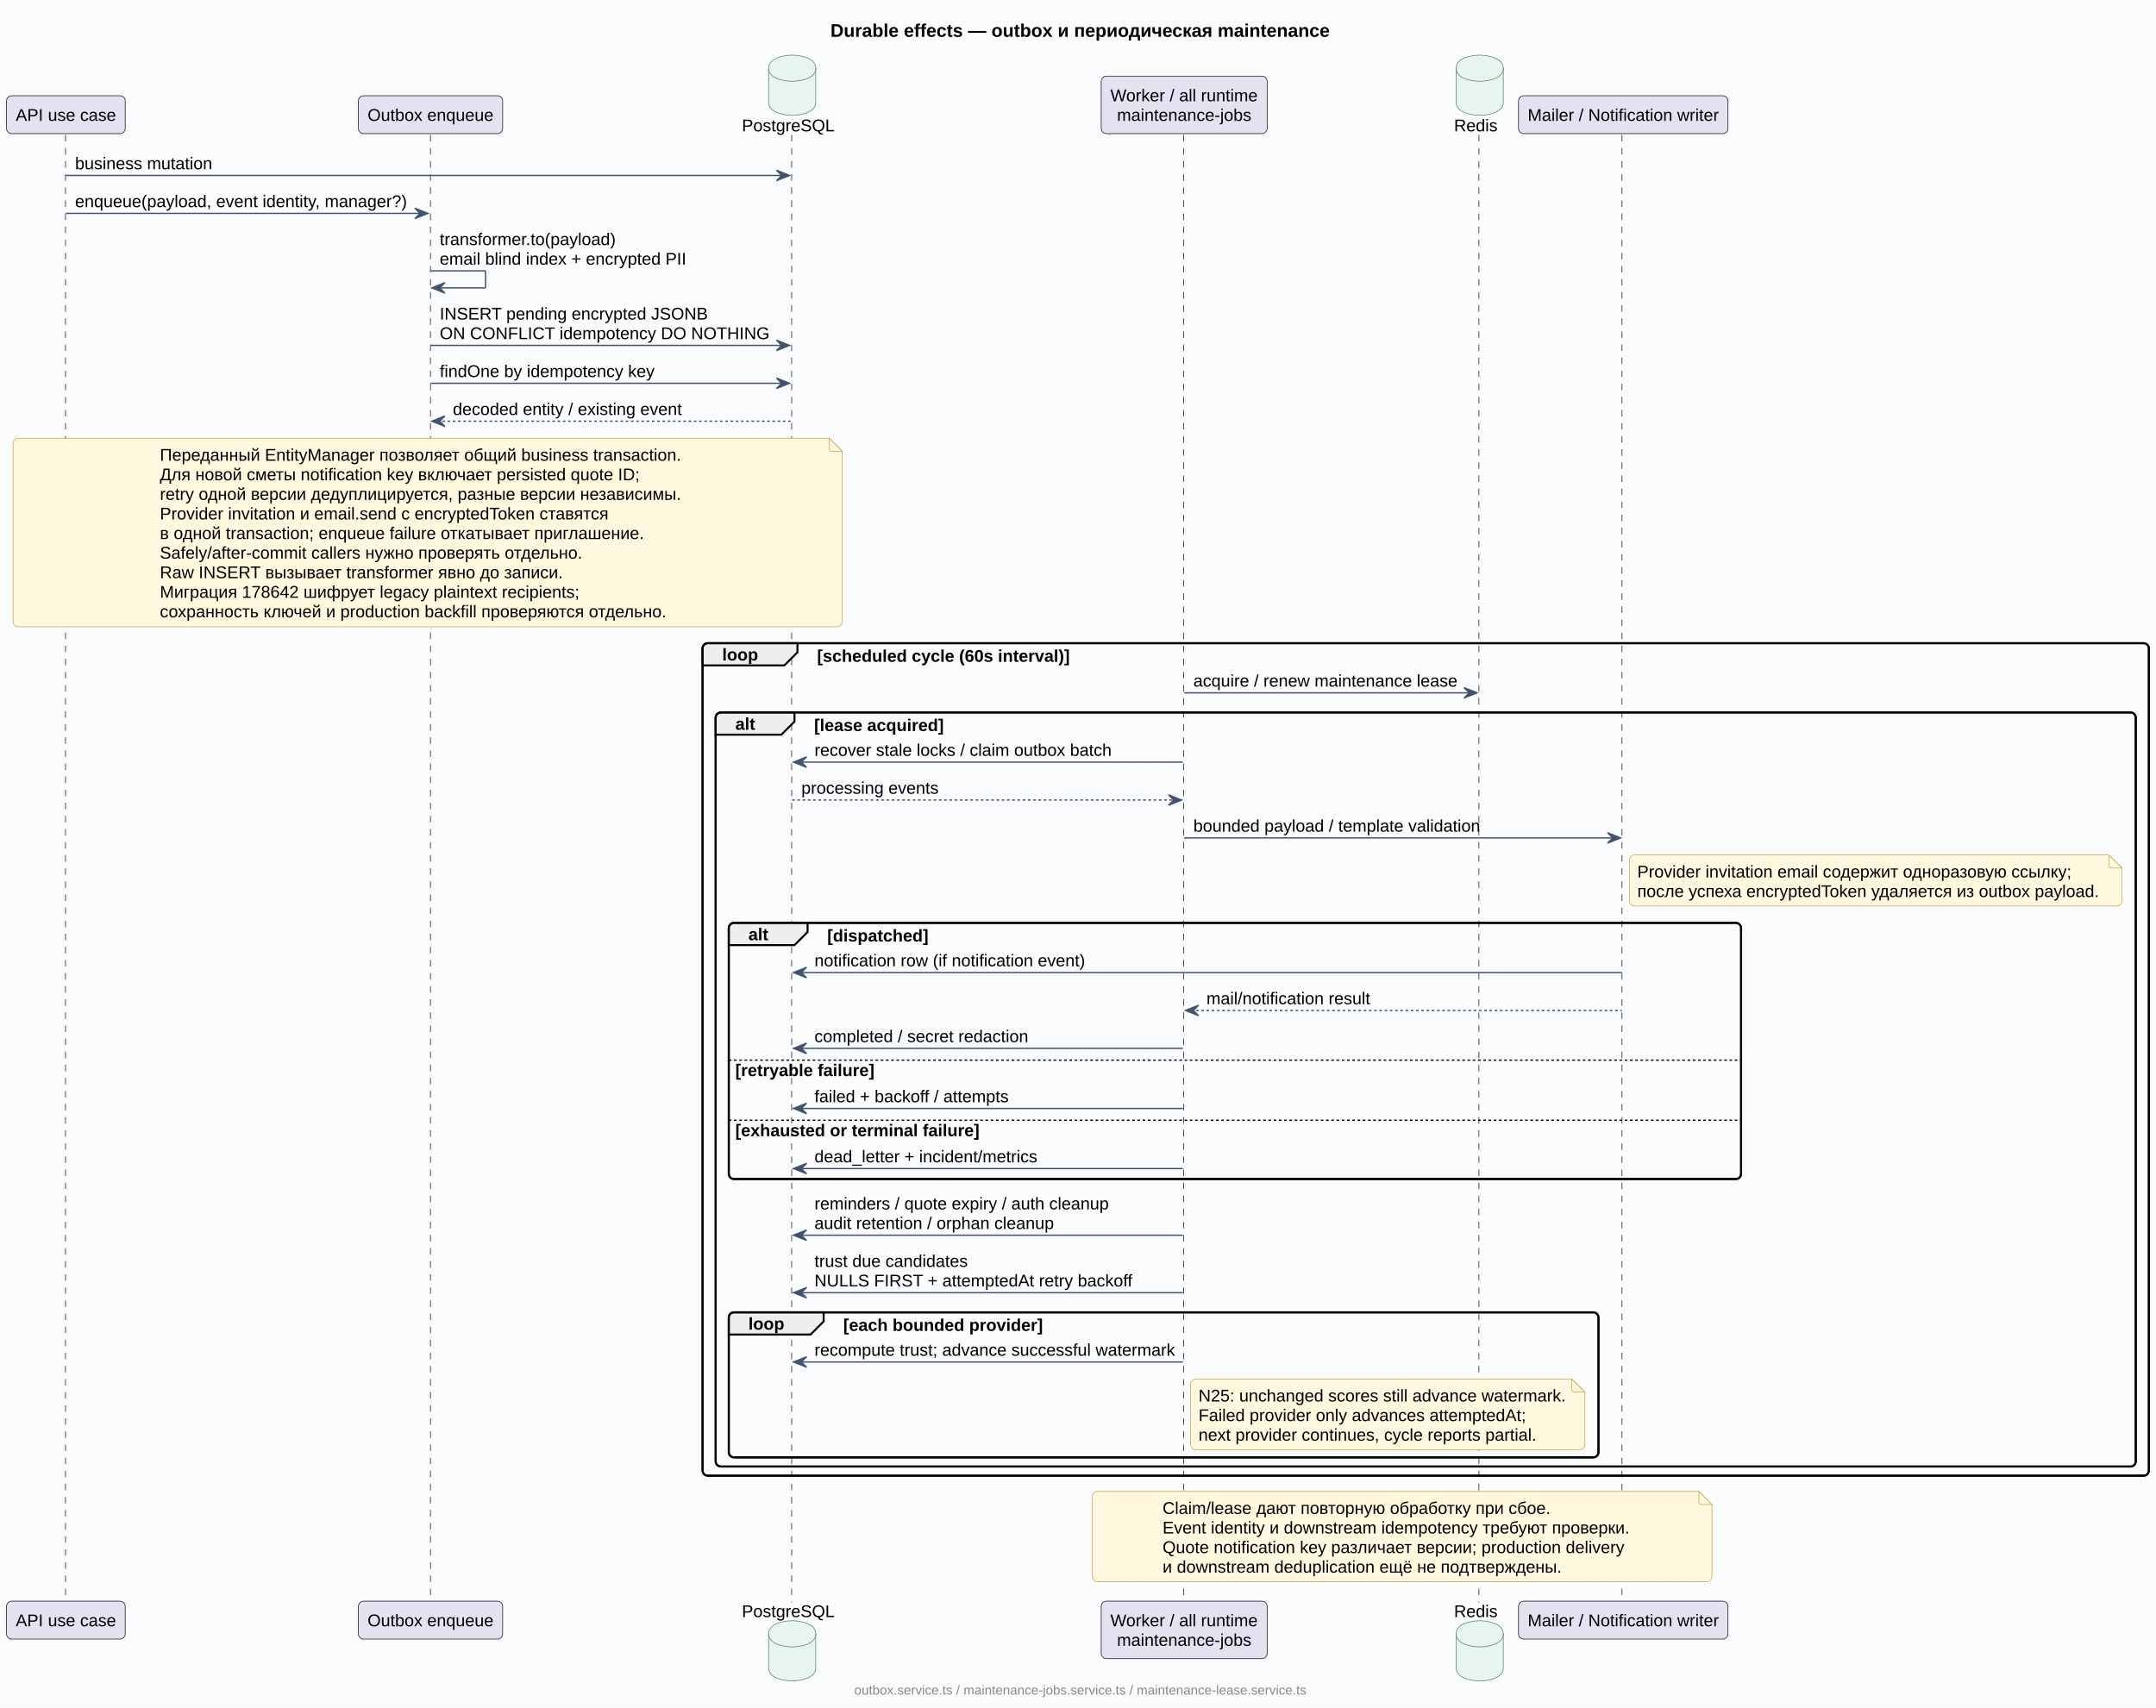
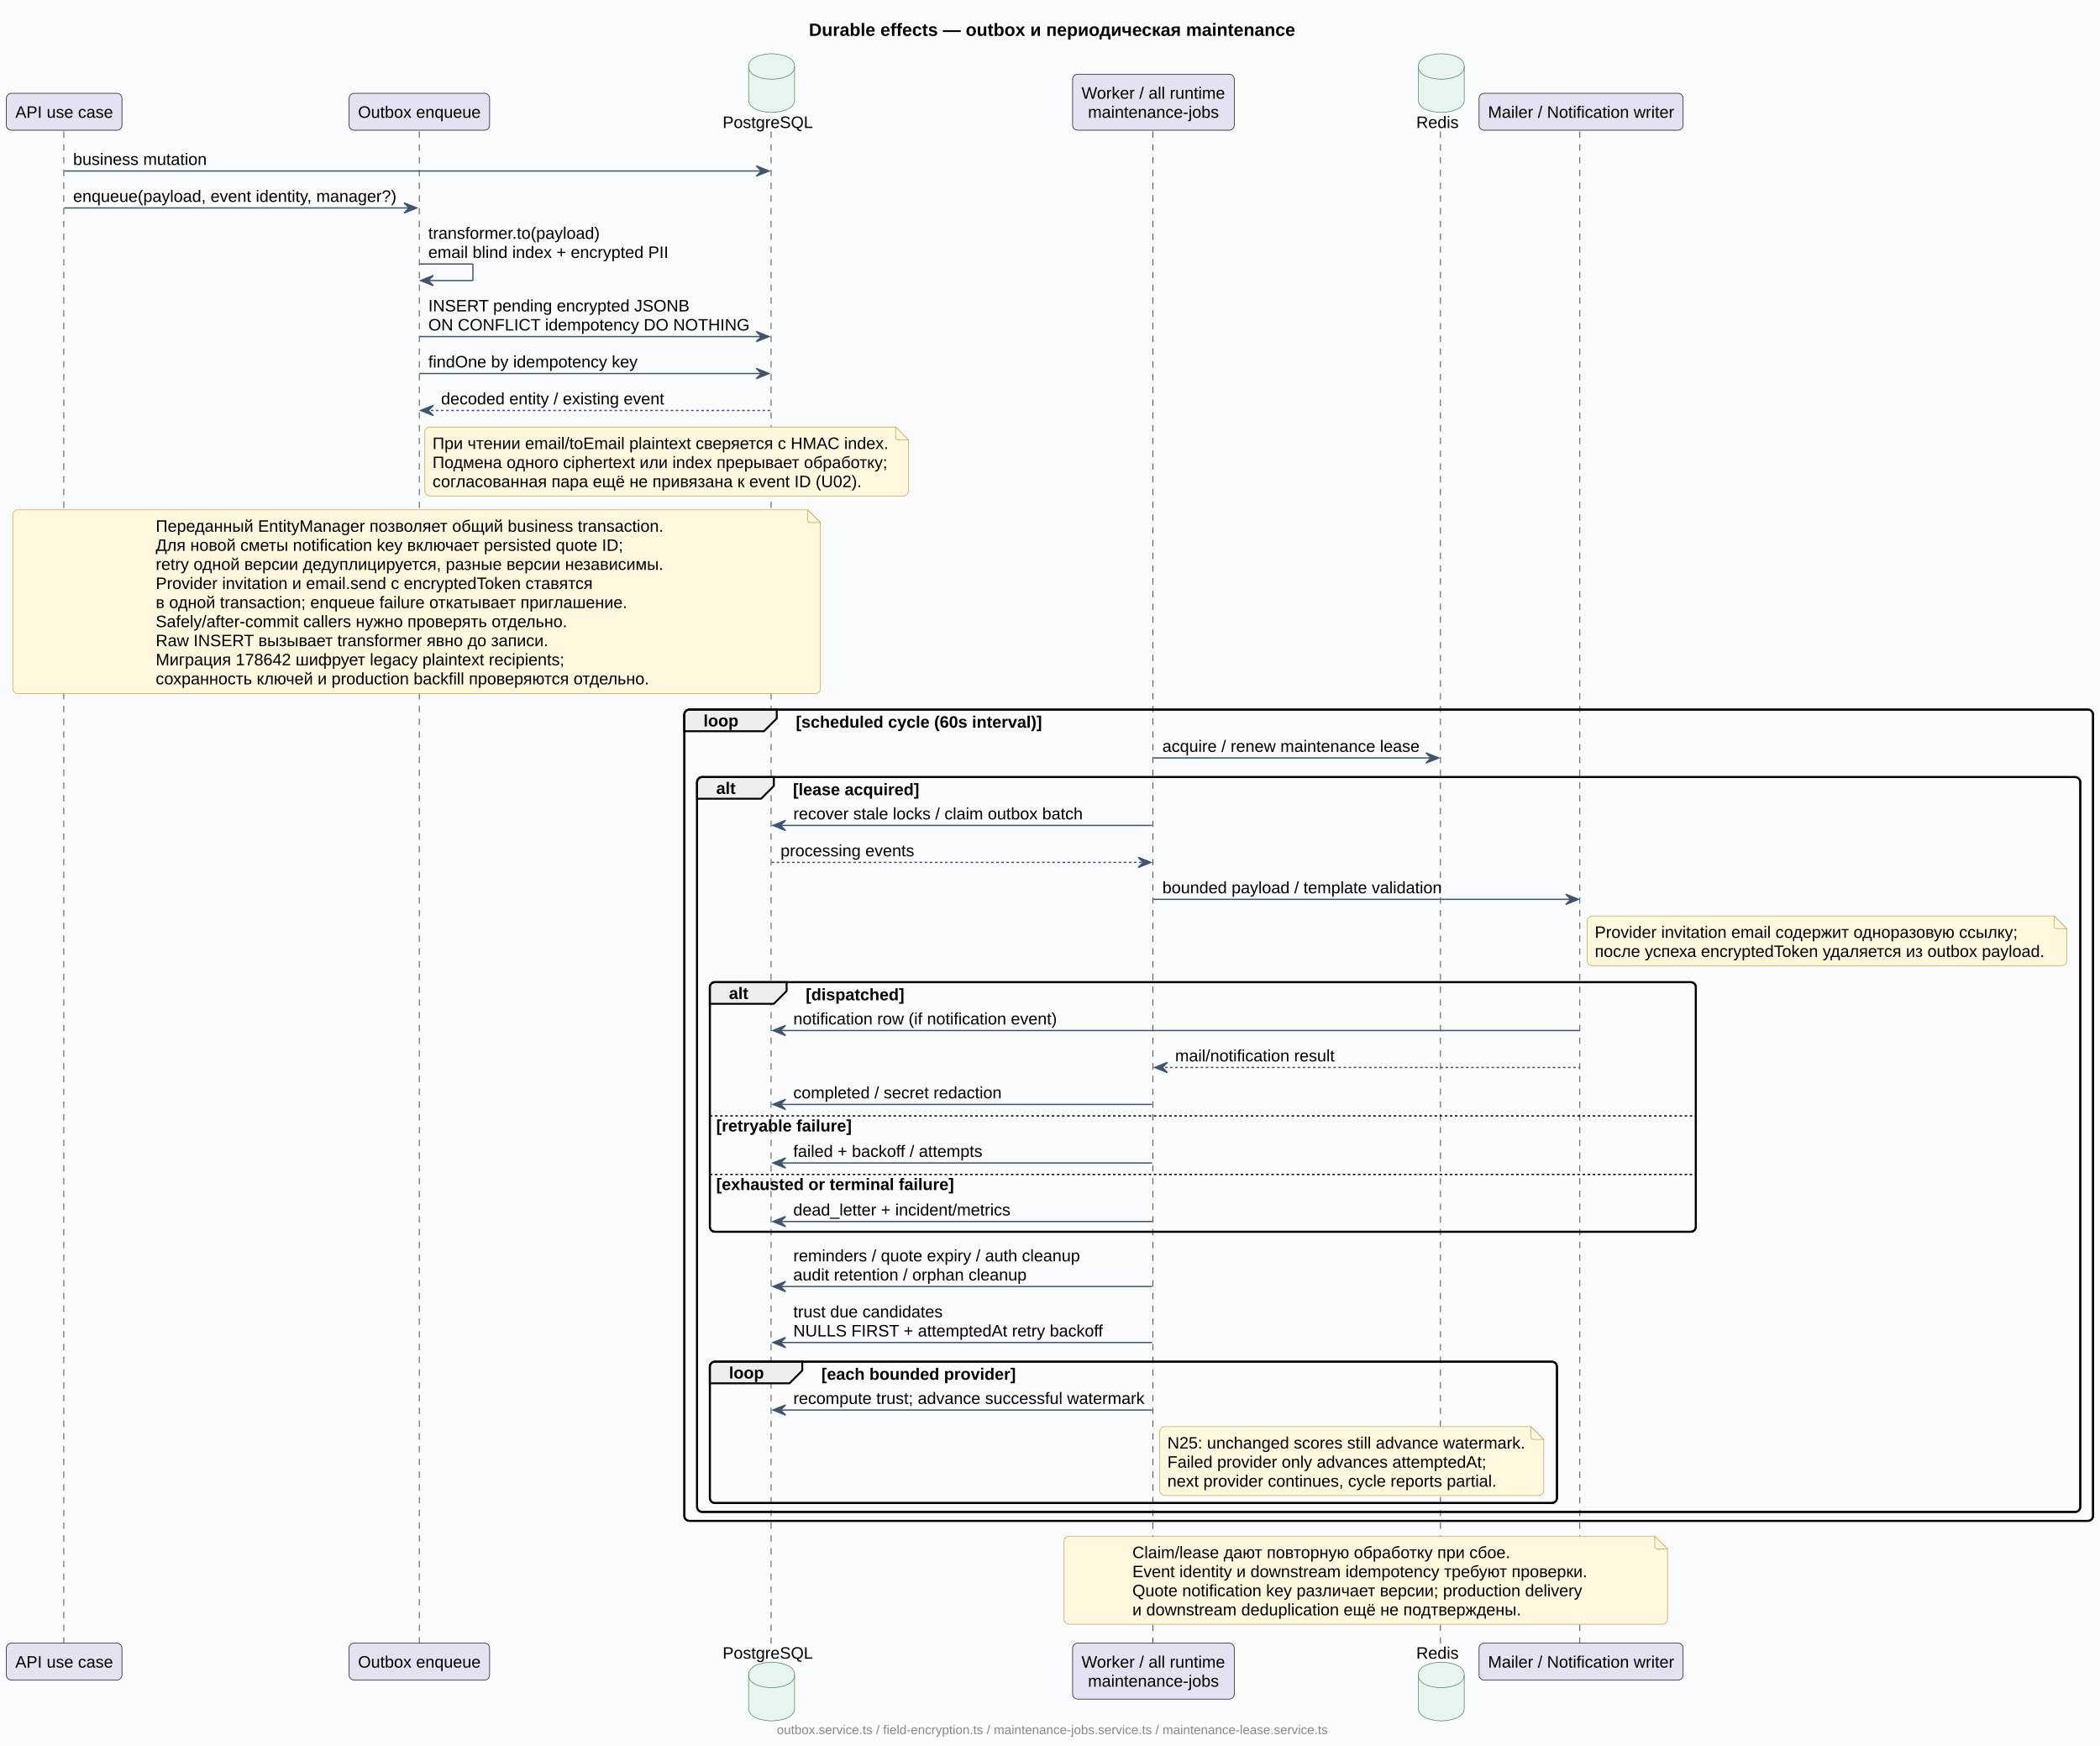
- <svg xmlns="http://www.w3.org/2000/svg" contentStyleType="text/css" data-diagram-type="SEQUENCE" height="1304px" preserveAspectRatio="none" style="width:1646px;height:1304px;background:#FAFBFD;" version="1.1" viewBox="0 0 1646 1304" width="1646px" zoomAndPan="magnify">
+ <svg xmlns="http://www.w3.org/2000/svg" contentStyleType="text/css" data-diagram-type="SEQUENCE" height="1368px" preserveAspectRatio="none" style="width:1646px;height:1368px;background:#FAFBFD;" version="1.1" viewBox="0 0 1646 1368" width="1646px" zoomAndPan="magnify">
  <defs />
  <g>
-     <rect fill="#FAFBFD" height="1304" style="stroke:none;stroke-width:1;" width="1646" x="0" y="0" />
+     <rect fill="#FAFBFD" height="1368" style="stroke:none;stroke-width:1;" width="1646" x="0" y="0" />
    <text fill="#000000" font-family="Arial" font-size="14" font-weight="bold" lengthAdjust="spacing" textLength="381.548" x="633.999" y="28.132">Durable effects — outbox и периодическая maintenance</text>
-     <rect fill="none" height="635.718" rx="4" ry="4" style="stroke:#000000;stroke-width:1.5;" width="1104.161" x="536.384" y="491.176" />
-     <rect fill="none" height="575.821" rx="4" ry="4" style="stroke:#000000;stroke-width:1.5;" width="1084.161" x="546.384" y="544.073" />
-     <rect fill="none" height="195.59" rx="4" ry="4" style="stroke:#000000;stroke-width:1.5;" width="772.851" x="556.384" y="704.766" />
-     <rect fill="none" height="110.744" rx="4" ry="4" style="stroke:#000000;stroke-width:1.5;" width="663.98" x="556.384" y="1002.15" />
+     <rect fill="none" height="635.718" rx="4" ry="4" style="stroke:#000000;stroke-width:1.5;" width="1104.161" x="536.384" y="556.022" />
+     <rect fill="none" height="575.821" rx="4" ry="4" style="stroke:#000000;stroke-width:1.5;" width="1084.161" x="546.384" y="608.919" />
+     <rect fill="none" height="195.59" rx="4" ry="4" style="stroke:#000000;stroke-width:1.5;" width="772.851" x="556.384" y="769.612" />
+     <rect fill="none" height="110.744" rx="4" ry="4" style="stroke:#000000;stroke-width:1.5;" width="663.98" x="556.384" y="1066.997" />
    <g class="participant-lifeline" data-entity-uid="part1" data-qualified-name="API" id="part1-lifeline">
      <g>
-         <rect fill="#000000" fill-opacity="0" height="1120.642" width="8" x="46.299" y="103.047" />
-         <line style="stroke:#181818;stroke-width:0.5;stroke-dasharray:5,5;" x1="50" x2="50" y1="103.047" y2="1223.689" />
+         <rect fill="#000000" fill-opacity="0" height="1185.488" width="8" x="46.299" y="103.047" />
+         <line style="stroke:#181818;stroke-width:0.5;stroke-dasharray:5,5;" x1="50" x2="50" y1="103.047" y2="1288.535" />
      </g>
    </g>
    <g class="participant-lifeline" data-entity-uid="part2" data-qualified-name="Queue" id="part2-lifeline">
      <g>
-         <rect fill="#000000" fill-opacity="0" height="1120.642" width="8" x="324.694" y="103.047" />
-         <line style="stroke:#181818;stroke-width:0.5;stroke-dasharray:5,5;" x1="328.626" x2="328.626" y1="103.047" y2="1223.689" />
+         <rect fill="#000000" fill-opacity="0" height="1185.488" width="8" x="324.694" y="103.047" />
+         <line style="stroke:#181818;stroke-width:0.5;stroke-dasharray:5,5;" x1="328.626" x2="328.626" y1="103.047" y2="1288.535" />
      </g>
    </g>
    <g class="participant-lifeline" data-entity-uid="part3" data-qualified-name="PG" id="part3-lifeline">
      <g>
-         <rect fill="#000000" fill-opacity="0" height="1120.642" width="8" x="600.791" y="103.047" />
-         <line style="stroke:#181818;stroke-width:0.5;stroke-dasharray:5,5;" x1="604.384" x2="604.384" y1="103.047" y2="1223.689" />
+         <rect fill="#000000" fill-opacity="0" height="1185.488" width="8" x="600.791" y="103.047" />
+         <line style="stroke:#181818;stroke-width:0.5;stroke-dasharray:5,5;" x1="604.384" x2="604.384" y1="103.047" y2="1288.535" />
      </g>
    </g>
    <g class="participant-lifeline" data-entity-uid="part4" data-qualified-name="Worker" id="part4-lifeline">
      <g>
-         <rect fill="#000000" fill-opacity="0" height="1120.642" width="8" x="900.07" y="103.047" />
-         <line style="stroke:#181818;stroke-width:0.5;stroke-dasharray:5,5;" x1="903.725" x2="903.725" y1="103.047" y2="1223.689" />
+         <rect fill="#000000" fill-opacity="0" height="1185.488" width="8" x="900.07" y="103.047" />
+         <line style="stroke:#181818;stroke-width:0.5;stroke-dasharray:5,5;" x1="903.725" x2="903.725" y1="103.047" y2="1288.535" />
      </g>
    </g>
    <g class="participant-lifeline" data-entity-uid="part5" data-qualified-name="Redis" id="part5-lifeline">
      <g>
-         <rect fill="#000000" fill-opacity="0" height="1120.642" width="8" x="1125.69" y="103.047" />
-         <line style="stroke:#181818;stroke-width:0.5;stroke-dasharray:5,5;" x1="1129.072" x2="1129.072" y1="103.047" y2="1223.689" />
+         <rect fill="#000000" fill-opacity="0" height="1185.488" width="8" x="1125.69" y="103.047" />
+         <line style="stroke:#181818;stroke-width:0.5;stroke-dasharray:5,5;" x1="1129.072" x2="1129.072" y1="103.047" y2="1288.535" />
      </g>
    </g>
    <g class="participant-lifeline" data-entity-uid="part6" data-qualified-name="Delivery" id="part6-lifeline">
      <g>
-         <rect fill="#000000" fill-opacity="0" height="1120.642" width="8" x="1235.272" y="103.047" />
-         <line style="stroke:#181818;stroke-width:0.5;stroke-dasharray:5,5;" x1="1238.308" x2="1238.308" y1="103.047" y2="1223.689" />
+         <rect fill="#000000" fill-opacity="0" height="1185.488" width="8" x="1235.272" y="103.047" />
+         <line style="stroke:#181818;stroke-width:0.5;stroke-dasharray:5,5;" x1="1238.308" x2="1238.308" y1="103.047" y2="1288.535" />
      </g>
    </g>
    <g class="participant participant-head" data-entity-uid="part1" data-qualified-name="API" id="part1-head">
      <rect fill="#E2E2F0" height="28.949" rx="4" ry="4" style="stroke:#181818;stroke-width:0.5;" width="90.597" x="5" y="73.099" />
      <text fill="#000000" font-family="Arial" font-size="13" lengthAdjust="spacing" textLength="76.597" x="12" y="92.293">API use case</text>
    </g>
    <g class="participant participant-tail" data-entity-uid="part1" data-qualified-name="API" id="part1-tail">
-       <rect fill="#E2E2F0" height="28.949" rx="4" ry="4" style="stroke:#181818;stroke-width:0.5;" width="90.597" x="5" y="1222.689" />
-       <text fill="#000000" font-family="Arial" font-size="13" lengthAdjust="spacing" textLength="76.597" x="12" y="1241.883">API use case</text>
+       <rect fill="#E2E2F0" height="28.949" rx="4" ry="4" style="stroke:#181818;stroke-width:0.5;" width="90.597" x="5" y="1287.535" />
+       <text fill="#000000" font-family="Arial" font-size="13" lengthAdjust="spacing" textLength="76.597" x="12" y="1306.729">API use case</text>
    </g>
    <g class="participant participant-head" data-entity-uid="part2" data-qualified-name="Queue" id="part2-head">
      <rect fill="#E2E2F0" height="28.949" rx="4" ry="4" style="stroke:#181818;stroke-width:0.5;" width="110.135" x="273.626" y="73.099" />
      <text fill="#000000" font-family="Arial" font-size="13" lengthAdjust="spacing" textLength="96.135" x="280.626" y="92.293">Outbox enqueue</text>
    </g>
    <g class="participant participant-tail" data-entity-uid="part2" data-qualified-name="Queue" id="part2-tail">
-       <rect fill="#E2E2F0" height="28.949" rx="4" ry="4" style="stroke:#181818;stroke-width:0.5;" width="110.135" x="273.626" y="1222.689" />
-       <text fill="#000000" font-family="Arial" font-size="13" lengthAdjust="spacing" textLength="96.135" x="280.626" y="1241.883">Outbox enqueue</text>
+       <rect fill="#E2E2F0" height="28.949" rx="4" ry="4" style="stroke:#181818;stroke-width:0.5;" width="110.135" x="273.626" y="1287.535" />
+       <text fill="#000000" font-family="Arial" font-size="13" lengthAdjust="spacing" textLength="96.135" x="280.626" y="1306.729">Outbox enqueue</text>
    </g>
    <g class="participant participant-head" data-entity-uid="part3" data-qualified-name="PG" id="part3-head">
      <text fill="#000000" font-family="Arial" font-size="13" lengthAdjust="spacing" textLength="70.814" x="566.384" y="100.293">PostgreSQL</text>
      <path d="M586.791,52.099 C586.791,42.099 604.791,42.099 604.791,42.099 C604.791,42.099 622.791,42.099 622.791,52.099 L622.791,78.099 C622.791,88.099 604.791,88.099 604.791,88.099 C604.791,88.099 586.791,88.099 586.791,78.099 L586.791,52.099" fill="#E8F4EE" style="stroke:#58846C;stroke-width:0.5;" />
      <path d="M586.791,52.099 C586.791,62.099 604.791,62.099 604.791,62.099 C604.791,62.099 622.791,62.099 622.791,52.099" fill="none" style="stroke:#58846C;stroke-width:0.5;" />
    </g>
    <g class="participant participant-tail" data-entity-uid="part3" data-qualified-name="PG" id="part3-tail">
-       <text fill="#000000" font-family="Arial" font-size="13" lengthAdjust="spacing" textLength="70.814" x="566.384" y="1234.883">PostgreSQL</text>
-       <path d="M586.791,1247.638 C586.791,1237.638 604.791,1237.638 604.791,1237.638 C604.791,1237.638 622.791,1237.638 622.791,1247.638 L622.791,1273.638 C622.791,1283.638 604.791,1283.638 604.791,1283.638 C604.791,1283.638 586.791,1283.638 586.791,1273.638 L586.791,1247.638" fill="#E8F4EE" style="stroke:#58846C;stroke-width:0.5;" />
-       <path d="M586.791,1247.638 C586.791,1257.638 604.791,1257.638 604.791,1257.638 C604.791,1257.638 622.791,1257.638 622.791,1247.638" fill="none" style="stroke:#58846C;stroke-width:0.5;" />
+       <text fill="#000000" font-family="Arial" font-size="13" lengthAdjust="spacing" textLength="70.814" x="566.384" y="1299.729">PostgreSQL</text>
+       <path d="M586.791,1312.484 C586.791,1302.484 604.791,1302.484 604.791,1302.484 C604.791,1302.484 622.791,1302.484 622.791,1312.484 L622.791,1338.484 C622.791,1348.484 604.791,1348.484 604.791,1348.484 C604.791,1348.484 586.791,1348.484 586.791,1338.484 L586.791,1312.484" fill="#E8F4EE" style="stroke:#58846C;stroke-width:0.5;" />
+       <path d="M586.791,1312.484 C586.791,1322.484 604.791,1322.484 604.791,1322.484 C604.791,1322.484 622.791,1322.484 622.791,1312.484" fill="none" style="stroke:#58846C;stroke-width:0.5;" />
    </g>
    <g class="participant participant-head" data-entity-uid="part4" data-qualified-name="Worker" id="part4-head">
      <rect fill="#E2E2F0" height="43.898" rx="4" ry="4" style="stroke:#181818;stroke-width:0.5;" width="126.69" x="840.725" y="58.15" />
      <text fill="#000000" font-family="Arial" font-size="13" lengthAdjust="spacing" textLength="112.69" x="847.725" y="77.344">Worker / all runtime</text>
      <text fill="#000000" font-family="Arial" font-size="13" lengthAdjust="spacing" textLength="102.616" x="852.761" y="92.293">maintenance-jobs</text>
    </g>
    <g class="participant participant-tail" data-entity-uid="part4" data-qualified-name="Worker" id="part4-tail">
-       <rect fill="#E2E2F0" height="43.898" rx="4" ry="4" style="stroke:#181818;stroke-width:0.5;" width="126.69" x="840.725" y="1222.689" />
-       <text fill="#000000" font-family="Arial" font-size="13" lengthAdjust="spacing" textLength="112.69" x="847.725" y="1241.883">Worker / all runtime</text>
-       <text fill="#000000" font-family="Arial" font-size="13" lengthAdjust="spacing" textLength="102.616" x="852.761" y="1256.832">maintenance-jobs</text>
+       <rect fill="#E2E2F0" height="43.898" rx="4" ry="4" style="stroke:#181818;stroke-width:0.5;" width="126.69" x="840.725" y="1287.535" />
+       <text fill="#000000" font-family="Arial" font-size="13" lengthAdjust="spacing" textLength="112.69" x="847.725" y="1306.729">Worker / all runtime</text>
+       <text fill="#000000" font-family="Arial" font-size="13" lengthAdjust="spacing" textLength="102.616" x="852.761" y="1321.678">maintenance-jobs</text>
    </g>
    <g class="participant participant-head" data-entity-uid="part5" data-qualified-name="Redis" id="part5-head">
      <text fill="#000000" font-family="Arial" font-size="13" lengthAdjust="spacing" textLength="33.236" x="1110.072" y="100.293">Redis</text>
      <path d="M1111.69,52.099 C1111.69,42.099 1129.69,42.099 1129.69,42.099 C1129.69,42.099 1147.69,42.099 1147.69,52.099 L1147.69,78.099 C1147.69,88.099 1129.69,88.099 1129.69,88.099 C1129.69,88.099 1111.69,88.099 1111.69,78.099 L1111.69,52.099" fill="#E8F4EE" style="stroke:#58846C;stroke-width:0.5;" />
      <path d="M1111.69,52.099 C1111.69,62.099 1129.69,62.099 1129.69,62.099 C1129.69,62.099 1147.69,62.099 1147.69,52.099" fill="none" style="stroke:#58846C;stroke-width:0.5;" />
    </g>
    <g class="participant participant-tail" data-entity-uid="part5" data-qualified-name="Redis" id="part5-tail">
-       <text fill="#000000" font-family="Arial" font-size="13" lengthAdjust="spacing" textLength="33.236" x="1110.072" y="1234.883">Redis</text>
-       <path d="M1111.69,1247.638 C1111.69,1237.638 1129.69,1237.638 1129.69,1237.638 C1129.69,1237.638 1147.69,1237.638 1147.69,1247.638 L1147.69,1273.638 C1147.69,1283.638 1129.69,1283.638 1129.69,1283.638 C1129.69,1283.638 1111.69,1283.638 1111.69,1273.638 L1111.69,1247.638" fill="#E8F4EE" style="stroke:#58846C;stroke-width:0.5;" />
-       <path d="M1111.69,1247.638 C1111.69,1257.638 1129.69,1257.638 1129.69,1257.638 C1129.69,1257.638 1147.69,1257.638 1147.69,1247.638" fill="none" style="stroke:#58846C;stroke-width:0.5;" />
+       <text fill="#000000" font-family="Arial" font-size="13" lengthAdjust="spacing" textLength="33.236" x="1110.072" y="1299.729">Redis</text>
+       <path d="M1111.69,1312.484 C1111.69,1302.484 1129.69,1302.484 1129.69,1302.484 C1129.69,1302.484 1147.69,1302.484 1147.69,1312.484 L1147.69,1338.484 C1147.69,1348.484 1129.69,1348.484 1129.69,1348.484 C1129.69,1348.484 1111.69,1348.484 1111.69,1338.484 L1111.69,1312.484" fill="#E8F4EE" style="stroke:#58846C;stroke-width:0.5;" />
+       <path d="M1111.69,1312.484 C1111.69,1322.484 1129.69,1322.484 1129.69,1322.484 C1129.69,1322.484 1147.69,1322.484 1147.69,1312.484" fill="none" style="stroke:#58846C;stroke-width:0.5;" />
    </g>
    <g class="participant participant-head" data-entity-uid="part6" data-qualified-name="Delivery" id="part6-head">
      <rect fill="#E2E2F0" height="28.949" rx="4" ry="4" style="stroke:#181818;stroke-width:0.5;" width="159.926" x="1159.308" y="73.099" />
      <text fill="#000000" font-family="Arial" font-size="13" lengthAdjust="spacing" textLength="145.926" x="1166.308" y="92.293">Mailer / Notification writer</text>
    </g>
    <g class="participant participant-tail" data-entity-uid="part6" data-qualified-name="Delivery" id="part6-tail">
-       <rect fill="#E2E2F0" height="28.949" rx="4" ry="4" style="stroke:#181818;stroke-width:0.5;" width="159.926" x="1159.308" y="1222.689" />
-       <text fill="#000000" font-family="Arial" font-size="13" lengthAdjust="spacing" textLength="145.926" x="1166.308" y="1241.883">Mailer / Notification writer</text>
+       <rect fill="#E2E2F0" height="28.949" rx="4" ry="4" style="stroke:#181818;stroke-width:0.5;" width="159.926" x="1159.308" y="1287.535" />
+       <text fill="#000000" font-family="Arial" font-size="13" lengthAdjust="spacing" textLength="145.926" x="1166.308" y="1306.729">Mailer / Notification writer</text>
    </g>
    <g class="message" data-entity-1="part1" data-entity-2="part3" id="msg1">
      <polygon fill="#42536D" points="592.791,129.996,602.791,133.996,592.791,137.996,596.791,133.996" style="stroke:#42536D;stroke-width:1;" />
      <line style="stroke:#42536D;stroke-width:1;" x1="50.299" x2="598.791" y1="133.996" y2="133.996" />
      <text fill="#000000" font-family="Arial" font-size="13" lengthAdjust="spacing" textLength="104.781" x="57.299" y="129.241">business mutation</text>
    </g>
    <g class="message" data-entity-1="part1" data-entity-2="part2" id="msg2">
      <polygon fill="#42536D" points="316.694,158.945,326.694,162.945,316.694,166.945,320.694,162.945" style="stroke:#42536D;stroke-width:1;" />
      <line style="stroke:#42536D;stroke-width:1;" x1="50.299" x2="322.694" y1="162.945" y2="162.945" />
      <text fill="#000000" font-family="Arial" font-size="13" lengthAdjust="spacing" textLength="254.395" x="57.299" y="158.19">enqueue(payload, event identity, manager?)</text>
    </g>
    <g class="message" data-entity-1="part2" data-entity-2="part2" id="msg3">
      <line style="stroke:#42536D;stroke-width:1;" x1="328.694" x2="370.694" y1="206.842" y2="206.842" />
      <line style="stroke:#42536D;stroke-width:1;" x1="370.694" x2="370.694" y1="206.842" y2="219.842" />
      <line style="stroke:#42536D;stroke-width:1;" x1="329.694" x2="370.694" y1="219.842" y2="219.842" />
      <polygon fill="#42536D" points="339.694,215.842,329.694,219.842,339.694,223.842,335.694,219.842" style="stroke:#42536D;stroke-width:1;" />
      <text fill="#000000" font-family="Arial" font-size="13" lengthAdjust="spacing" textLength="135.11" x="335.694" y="187.139">transformer.to(payload)</text>
      <text fill="#000000" font-family="Arial" font-size="13" lengthAdjust="spacing" textLength="188.246" x="335.694" y="202.087">email blind index + encrypted PII</text>
    </g>
    <g class="message" data-entity-1="part2" data-entity-2="part3" id="msg4">
      <polygon fill="#42536D" points="592.791,259.74,602.791,263.74,592.791,267.74,596.791,263.74" style="stroke:#42536D;stroke-width:1;" />
      <line style="stroke:#42536D;stroke-width:1;" x1="328.694" x2="598.791" y1="263.74" y2="263.74" />
      <text fill="#000000" font-family="Arial" font-size="13" lengthAdjust="spacing" textLength="205.207" x="335.694" y="244.036">INSERT pending encrypted JSONB</text>
      <text fill="#000000" font-family="Arial" font-size="13" lengthAdjust="spacing" textLength="252.097" x="335.694" y="258.985">ON CONFLICT idempotency DO NOTHING</text>
    </g>
    <g class="message" data-entity-1="part2" data-entity-2="part3" id="msg5">
      <polygon fill="#42536D" points="592.791,288.688,602.791,292.688,592.791,296.688,596.791,292.688" style="stroke:#42536D;stroke-width:1;" />
      <line style="stroke:#42536D;stroke-width:1;" x1="328.694" x2="598.791" y1="292.688" y2="292.688" />
      <text fill="#000000" font-family="Arial" font-size="13" lengthAdjust="spacing" textLength="164.036" x="335.694" y="287.934">findOne by idempotency key</text>
    </g>
    <g class="message" data-entity-1="part3" data-entity-2="part2" id="msg6">
      <polygon fill="#42536D" points="339.694,317.637,329.694,321.637,339.694,325.637,335.694,321.637" style="stroke:#42536D;stroke-width:1;" />
      <line style="stroke:#42536D;stroke-width:1;stroke-dasharray:2,2;" x1="333.694" x2="603.791" y1="321.637" y2="321.637" />
      <text fill="#000000" font-family="Arial" font-size="13" lengthAdjust="spacing" textLength="174.891" x="345.694" y="316.882">decoded entity / existing event</text>
    </g>
-     <path d="M10,338.637 L10,474.637 A4,4 0 0 0 14,478.637 L639,478.637 A4,4 0 0 0 643,474.637 L643,344.637 L633,334.637 L14,334.637 A4,4 0 0 0 10,338.637" fill="#FFF7DE" style="stroke:#C8A552;stroke-width:0.5;" />
-     <path d="M633,334.637 L633,342.637 A2,2 0 0 0 635,344.637 L643,344.637 L633,334.637" fill="#FFF7DE" style="stroke:#C8A552;stroke-width:0.5;" />
-     <text fill="#000000" font-family="Arial" font-size="13" lengthAdjust="spacing" textLength="399.274" x="122.053" y="351.831">Переданный EntityManager позволяет общий business transaction.</text>
-     <text fill="#000000" font-family="Arial" font-size="13" lengthAdjust="spacing" textLength="367.485" x="122.053" y="366.78">Для новой сметы notification key включает persisted quote ID;</text>
-     <text fill="#000000" font-family="Arial" font-size="13" lengthAdjust="spacing" textLength="400.093" x="122.053" y="381.728">retry одной версии дедуплицируется, разные версии независимы.</text>
-     <text fill="#000000" font-family="Arial" font-size="13" lengthAdjust="spacing" textLength="344.36" x="122.053" y="396.677">Provider invitation и email.send с encryptedToken ставятся</text>
-     <text fill="#000000" font-family="Arial" font-size="13" lengthAdjust="spacing" textLength="371.033" x="122.053" y="411.626">в одной transaction; enqueue failure откатывает приглашение.</text>
-     <text fill="#000000" font-family="Arial" font-size="13" lengthAdjust="spacing" textLength="323.781" x="122.053" y="426.575">Safely/after-commit callers нужно проверять отдельно.</text>
-     <text fill="#000000" font-family="Arial" font-size="13" lengthAdjust="spacing" textLength="308.718" x="122.053" y="441.523">Raw INSERT вызывает transformer явно до записи.</text>
-     <text fill="#000000" font-family="Arial" font-size="13" lengthAdjust="spacing" textLength="321.026" x="122.053" y="456.472">Миграция 178642 шифрует legacy plaintext recipients;</text>
-     <text fill="#000000" font-family="Arial" font-size="13" lengthAdjust="spacing" textLength="388.699" x="122.053" y="471.421">сохранность ключей и production backfill проверяются отдельно.</text>
-     <path d="M540.384,491.176 L608.818,491.176 L608.818,498.125 L598.818,508.125 L536.384,508.125 L536.384,495.176 A4,4 0 0 1 540.384,491.176" fill="#EEEEEE" style="stroke:#000000;stroke-width:1.5;" />
-     <rect fill="none" height="635.718" rx="4" ry="4" style="stroke:#000000;stroke-width:1.5;" width="1104.161" x="536.384" y="491.176" />
-     <text fill="#000000" font-family="Arial" font-size="13" font-weight="bold" lengthAdjust="spacing" textLength="27.435" x="551.384" y="504.37">loop</text>
-     <text fill="#000000" font-family="Arial" font-size="13" font-weight="bold" lengthAdjust="spacing" textLength="192.912" x="623.818" y="505.37">[scheduled cycle (60s interval)]</text>
+     <path d="M333,338.637 L333,384.637 A4,4 0 0 0 337,388.637 L708,388.637 A4,4 0 0 0 712,384.637 L712,344.637 L702,334.637 L337,334.637 A4,4 0 0 0 333,338.637" fill="#FFF7DE" style="stroke:#C8A552;stroke-width:0.5;" />
+     <path d="M702,334.637 L702,342.637 A2,2 0 0 0 704,344.637 L712,344.637 L702,334.637" fill="#FFF7DE" style="stroke:#C8A552;stroke-width:0.5;" />
+     <text fill="#000000" font-family="Arial" font-size="13" lengthAdjust="spacing" textLength="358.319" x="339" y="351.831">При чтении email/toEmail plaintext сверяется с HMAC index.</text>
+     <text fill="#000000" font-family="Arial" font-size="13" lengthAdjust="spacing" textLength="358.109" x="339" y="366.78">Подмена одного ciphertext или index прерывает обработку;</text>
+     <text fill="#000000" font-family="Arial" font-size="13" lengthAdjust="spacing" textLength="336.654" x="339" y="381.728">согласованная пара ещё не привязана к event ID (U02).</text>
+     <path d="M10,403.483 L10,539.483 A4,4 0 0 0 14,543.483 L639,543.483 A4,4 0 0 0 643,539.483 L643,409.483 L633,399.483 L14,399.483 A4,4 0 0 0 10,403.483" fill="#FFF7DE" style="stroke:#C8A552;stroke-width:0.5;" />
+     <path d="M633,399.483 L633,407.483 A2,2 0 0 0 635,409.483 L643,409.483 L633,399.483" fill="#FFF7DE" style="stroke:#C8A552;stroke-width:0.5;" />
+     <text fill="#000000" font-family="Arial" font-size="13" lengthAdjust="spacing" textLength="399.274" x="122.053" y="416.677">Переданный EntityManager позволяет общий business transaction.</text>
+     <text fill="#000000" font-family="Arial" font-size="13" lengthAdjust="spacing" textLength="367.485" x="122.053" y="431.626">Для новой сметы notification key включает persisted quote ID;</text>
+     <text fill="#000000" font-family="Arial" font-size="13" lengthAdjust="spacing" textLength="400.093" x="122.053" y="446.575">retry одной версии дедуплицируется, разные версии независимы.</text>
+     <text fill="#000000" font-family="Arial" font-size="13" lengthAdjust="spacing" textLength="344.36" x="122.053" y="461.523">Provider invitation и email.send с encryptedToken ставятся</text>
+     <text fill="#000000" font-family="Arial" font-size="13" lengthAdjust="spacing" textLength="371.033" x="122.053" y="476.472">в одной transaction; enqueue failure откатывает приглашение.</text>
+     <text fill="#000000" font-family="Arial" font-size="13" lengthAdjust="spacing" textLength="323.781" x="122.053" y="491.421">Safely/after-commit callers нужно проверять отдельно.</text>
+     <text fill="#000000" font-family="Arial" font-size="13" lengthAdjust="spacing" textLength="308.718" x="122.053" y="506.37">Raw INSERT вызывает transformer явно до записи.</text>
+     <text fill="#000000" font-family="Arial" font-size="13" lengthAdjust="spacing" textLength="321.026" x="122.053" y="521.318">Миграция 178642 шифрует legacy plaintext recipients;</text>
+     <text fill="#000000" font-family="Arial" font-size="13" lengthAdjust="spacing" textLength="388.699" x="122.053" y="536.267">сохранность ключей и production backfill проверяются отдельно.</text>
+     <path d="M540.384,556.022 L608.818,556.022 L608.818,562.971 L598.818,572.971 L536.384,572.971 L536.384,560.022 A4,4 0 0 1 540.384,556.022" fill="#EEEEEE" style="stroke:#000000;stroke-width:1.5;" />
+     <rect fill="none" height="635.718" rx="4" ry="4" style="stroke:#000000;stroke-width:1.5;" width="1104.161" x="536.384" y="556.022" />
+     <text fill="#000000" font-family="Arial" font-size="13" font-weight="bold" lengthAdjust="spacing" textLength="27.435" x="551.384" y="569.216">loop</text>
+     <text fill="#000000" font-family="Arial" font-size="13" font-weight="bold" lengthAdjust="spacing" textLength="192.912" x="623.818" y="570.216">[scheduled cycle (60s interval)]</text>
    <g class="message" data-entity-1="part4" data-entity-2="part5" id="msg7">
-       <polygon fill="#42536D" points="1117.69,525.073,1127.69,529.073,1117.69,533.073,1121.69,529.073" style="stroke:#42536D;stroke-width:1;" />
-       <line style="stroke:#42536D;stroke-width:1;" x1="904.07" x2="1123.69" y1="529.073" y2="529.073" />
-       <text fill="#000000" font-family="Arial" font-size="13" lengthAdjust="spacing" textLength="201.621" x="911.07" y="524.318">acquire / renew maintenance lease</text>
-     </g>
-     <path d="M550.384,544.073 L606.554,544.073 L606.554,551.022 L596.554,561.022 L546.384,561.022 L546.384,548.073 A4,4 0 0 1 550.384,544.073" fill="#EEEEEE" style="stroke:#000000;stroke-width:1.5;" />
-     <rect fill="none" height="575.821" rx="4" ry="4" style="stroke:#000000;stroke-width:1.5;" width="1084.161" x="546.384" y="544.073" />
-     <text fill="#000000" font-family="Arial" font-size="13" font-weight="bold" lengthAdjust="spacing" textLength="15.171" x="561.384" y="557.267">alt</text>
-     <text fill="#000000" font-family="Arial" font-size="13" font-weight="bold" lengthAdjust="spacing" textLength="98.985" x="621.554" y="558.267">[lease acquired]</text>
+       <polygon fill="#42536D" points="1117.69,589.919,1127.69,593.919,1117.69,597.919,1121.69,593.919" style="stroke:#42536D;stroke-width:1;" />
+       <line style="stroke:#42536D;stroke-width:1;" x1="904.07" x2="1123.69" y1="593.919" y2="593.919" />
+       <text fill="#000000" font-family="Arial" font-size="13" lengthAdjust="spacing" textLength="201.621" x="911.07" y="589.165">acquire / renew maintenance lease</text>
+     </g>
+     <path d="M550.384,608.919 L606.554,608.919 L606.554,615.868 L596.554,625.868 L546.384,625.868 L546.384,612.919 A4,4 0 0 1 550.384,608.919" fill="#EEEEEE" style="stroke:#000000;stroke-width:1.5;" />
+     <rect fill="none" height="575.821" rx="4" ry="4" style="stroke:#000000;stroke-width:1.5;" width="1084.161" x="546.384" y="608.919" />
+     <text fill="#000000" font-family="Arial" font-size="13" font-weight="bold" lengthAdjust="spacing" textLength="15.171" x="561.384" y="622.113">alt</text>
+     <text fill="#000000" font-family="Arial" font-size="13" font-weight="bold" lengthAdjust="spacing" textLength="98.985" x="621.554" y="623.113">[lease acquired]</text>
    <g class="message" data-entity-1="part4" data-entity-2="part3" id="msg8">
-       <polygon fill="#42536D" points="615.791,577.971,605.791,581.971,615.791,585.971,611.791,581.971" style="stroke:#42536D;stroke-width:1;" />
-       <line style="stroke:#42536D;stroke-width:1;" x1="609.791" x2="903.07" y1="581.971" y2="581.971" />
-       <text fill="#000000" font-family="Arial" font-size="13" lengthAdjust="spacing" textLength="226.878" x="621.791" y="577.216">recover stale locks / claim outbox batch</text>
+       <polygon fill="#42536D" points="615.791,642.817,605.791,646.817,615.791,650.817,611.791,646.817" style="stroke:#42536D;stroke-width:1;" />
+       <line style="stroke:#42536D;stroke-width:1;" x1="609.791" x2="903.07" y1="646.817" y2="646.817" />
+       <text fill="#000000" font-family="Arial" font-size="13" lengthAdjust="spacing" textLength="226.878" x="621.791" y="642.062">recover stale locks / claim outbox batch</text>
    </g>
    <g class="message" data-entity-1="part3" data-entity-2="part4" id="msg9">
-       <polygon fill="#42536D" points="892.07,606.919,902.07,610.919,892.07,614.919,896.07,610.919" style="stroke:#42536D;stroke-width:1;" />
-       <line style="stroke:#42536D;stroke-width:1;stroke-dasharray:2,2;" x1="604.791" x2="898.07" y1="610.919" y2="610.919" />
-       <text fill="#000000" font-family="Arial" font-size="13" lengthAdjust="spacing" textLength="104.781" x="611.791" y="606.165">processing events</text>
+       <polygon fill="#42536D" points="892.07,671.766,902.07,675.766,892.07,679.766,896.07,675.766" style="stroke:#42536D;stroke-width:1;" />
+       <line style="stroke:#42536D;stroke-width:1;stroke-dasharray:2,2;" x1="604.791" x2="898.07" y1="675.766" y2="675.766" />
+       <text fill="#000000" font-family="Arial" font-size="13" lengthAdjust="spacing" textLength="104.781" x="611.791" y="671.011">processing events</text>
    </g>
    <g class="message" data-entity-1="part4" data-entity-2="part6" id="msg10">
-       <polygon fill="#42536D" points="1227.272,635.868,1237.272,639.868,1227.272,643.868,1231.272,639.868" style="stroke:#42536D;stroke-width:1;" />
-       <line style="stroke:#42536D;stroke-width:1;" x1="904.07" x2="1233.272" y1="639.868" y2="639.868" />
-       <text fill="#000000" font-family="Arial" font-size="13" lengthAdjust="spacing" textLength="218.994" x="911.07" y="635.113">bounded payload / template validation</text>
-     </g>
-     <path d="M1244,656.868 L1244,687.868 A4,4 0 0 0 1248,691.868 L1616,691.868 A4,4 0 0 0 1620,687.868 L1620,662.868 L1610,652.868 L1248,652.868 A4,4 0 0 0 1244,656.868" fill="#FFF7DE" style="stroke:#C8A552;stroke-width:0.5;" />
-     <path d="M1610,652.868 L1610,660.868 A2,2 0 0 0 1612,662.868 L1620,662.868 L1610,652.868" fill="#FFF7DE" style="stroke:#C8A552;stroke-width:0.5;" />
-     <text fill="#000000" font-family="Arial" font-size="13" lengthAdjust="spacing" textLength="332.287" x="1250" y="670.062">Provider invitation email содержит одноразовую ссылку;</text>
-     <text fill="#000000" font-family="Arial" font-size="13" lengthAdjust="spacing" textLength="355.545" x="1250" y="685.011">после успеха encryptedToken удаляется из outbox payload.</text>
-     <path d="M560.384,704.766 L616.554,704.766 L616.554,711.714 L606.554,721.714 L556.384,721.714 L556.384,708.766 A4,4 0 0 1 560.384,704.766" fill="#EEEEEE" style="stroke:#000000;stroke-width:1.5;" />
-     <rect fill="none" height="195.59" rx="4" ry="4" style="stroke:#000000;stroke-width:1.5;" width="772.851" x="556.384" y="704.766" />
-     <text fill="#000000" font-family="Arial" font-size="13" font-weight="bold" lengthAdjust="spacing" textLength="15.171" x="571.384" y="717.96">alt</text>
-     <text fill="#000000" font-family="Arial" font-size="13" font-weight="bold" lengthAdjust="spacing" textLength="77.283" x="631.554" y="718.96">[dispatched]</text>
+       <polygon fill="#42536D" points="1227.272,700.714,1237.272,704.714,1227.272,708.714,1231.272,704.714" style="stroke:#42536D;stroke-width:1;" />
+       <line style="stroke:#42536D;stroke-width:1;" x1="904.07" x2="1233.272" y1="704.714" y2="704.714" />
+       <text fill="#000000" font-family="Arial" font-size="13" lengthAdjust="spacing" textLength="218.994" x="911.07" y="699.96">bounded payload / template validation</text>
+     </g>
+     <path d="M1244,721.714 L1244,752.714 A4,4 0 0 0 1248,756.714 L1616,756.714 A4,4 0 0 0 1620,752.714 L1620,727.714 L1610,717.714 L1248,717.714 A4,4 0 0 0 1244,721.714" fill="#FFF7DE" style="stroke:#C8A552;stroke-width:0.5;" />
+     <path d="M1610,717.714 L1610,725.714 A2,2 0 0 0 1612,727.714 L1620,727.714 L1610,717.714" fill="#FFF7DE" style="stroke:#C8A552;stroke-width:0.5;" />
+     <text fill="#000000" font-family="Arial" font-size="13" lengthAdjust="spacing" textLength="332.287" x="1250" y="734.908">Provider invitation email содержит одноразовую ссылку;</text>
+     <text fill="#000000" font-family="Arial" font-size="13" lengthAdjust="spacing" textLength="355.545" x="1250" y="749.857">после успеха encryptedToken удаляется из outbox payload.</text>
+     <path d="M560.384,769.612 L616.554,769.612 L616.554,776.561 L606.554,786.561 L556.384,786.561 L556.384,773.612 A4,4 0 0 1 560.384,769.612" fill="#EEEEEE" style="stroke:#000000;stroke-width:1.5;" />
+     <rect fill="none" height="195.59" rx="4" ry="4" style="stroke:#000000;stroke-width:1.5;" width="772.851" x="556.384" y="769.612" />
+     <text fill="#000000" font-family="Arial" font-size="13" font-weight="bold" lengthAdjust="spacing" textLength="15.171" x="571.384" y="782.806">alt</text>
+     <text fill="#000000" font-family="Arial" font-size="13" font-weight="bold" lengthAdjust="spacing" textLength="77.283" x="631.554" y="783.806">[dispatched]</text>
    <g class="message" data-entity-1="part6" data-entity-2="part3" id="msg11">
-       <polygon fill="#42536D" points="615.791,738.663,605.791,742.663,615.791,746.663,611.791,742.663" style="stroke:#42536D;stroke-width:1;" />
-       <line style="stroke:#42536D;stroke-width:1;" x1="609.791" x2="1238.272" y1="742.663" y2="742.663" />
-       <text fill="#000000" font-family="Arial" font-size="13" lengthAdjust="spacing" textLength="206.654" x="621.791" y="737.908">notification row (if notification event)</text>
+       <polygon fill="#42536D" points="615.791,803.509,605.791,807.509,615.791,811.509,611.791,807.509" style="stroke:#42536D;stroke-width:1;" />
+       <line style="stroke:#42536D;stroke-width:1;" x1="609.791" x2="1238.272" y1="807.509" y2="807.509" />
+       <text fill="#000000" font-family="Arial" font-size="13" lengthAdjust="spacing" textLength="206.654" x="621.791" y="802.754">notification row (if notification event)</text>
    </g>
    <g class="message" data-entity-1="part6" data-entity-2="part4" id="msg12">
-       <polygon fill="#42536D" points="915.07,767.612,905.07,771.612,915.07,775.612,911.07,771.612" style="stroke:#42536D;stroke-width:1;" />
-       <line style="stroke:#42536D;stroke-width:1;stroke-dasharray:2,2;" x1="909.07" x2="1238.272" y1="771.612" y2="771.612" />
-       <text fill="#000000" font-family="Arial" font-size="13" lengthAdjust="spacing" textLength="124.998" x="921.07" y="766.857">mail/notification result</text>
+       <polygon fill="#42536D" points="915.07,832.458,905.07,836.458,915.07,840.458,911.07,836.458" style="stroke:#42536D;stroke-width:1;" />
+       <line style="stroke:#42536D;stroke-width:1;stroke-dasharray:2,2;" x1="909.07" x2="1238.272" y1="836.458" y2="836.458" />
+       <text fill="#000000" font-family="Arial" font-size="13" lengthAdjust="spacing" textLength="124.998" x="921.07" y="831.703">mail/notification result</text>
    </g>
    <g class="message" data-entity-1="part4" data-entity-2="part3" id="msg13">
-       <polygon fill="#42536D" points="615.791,796.561,605.791,800.561,615.791,804.561,611.791,800.561" style="stroke:#42536D;stroke-width:1;" />
-       <line style="stroke:#42536D;stroke-width:1;" x1="609.791" x2="903.07" y1="800.561" y2="800.561" />
-       <text fill="#000000" font-family="Arial" font-size="13" lengthAdjust="spacing" textLength="163.306" x="621.791" y="795.806">completed / secret redaction</text>
-     </g>
-     <line style="stroke:#000000;stroke-width:1;stroke-dasharray:2,2;" x1="556.384" x2="1329.235" y1="809.561" y2="809.561" />
-     <text fill="#000000" font-family="Arial" font-size="13" font-weight="bold" lengthAdjust="spacing" textLength="106.203" x="561.384" y="821.754">[retryable failure]</text>
+       <polygon fill="#42536D" points="615.791,861.407,605.791,865.407,615.791,869.407,611.791,865.407" style="stroke:#42536D;stroke-width:1;" />
+       <line style="stroke:#42536D;stroke-width:1;" x1="609.791" x2="903.07" y1="865.407" y2="865.407" />
+       <text fill="#000000" font-family="Arial" font-size="13" lengthAdjust="spacing" textLength="163.306" x="621.791" y="860.652">completed / secret redaction</text>
+     </g>
+     <line style="stroke:#000000;stroke-width:1;stroke-dasharray:2,2;" x1="556.384" x2="1329.235" y1="874.407" y2="874.407" />
+     <text fill="#000000" font-family="Arial" font-size="13" font-weight="bold" lengthAdjust="spacing" textLength="106.203" x="561.384" y="886.601">[retryable failure]</text>
    <g class="message" data-entity-1="part4" data-entity-2="part3" id="msg14">
-       <polygon fill="#42536D" points="615.791,842.458,605.791,846.458,615.791,850.458,611.791,846.458" style="stroke:#42536D;stroke-width:1;" />
-       <line style="stroke:#42536D;stroke-width:1;" x1="609.791" x2="903.07" y1="846.458" y2="846.458" />
-       <text fill="#000000" font-family="Arial" font-size="13" lengthAdjust="spacing" textLength="148.497" x="621.791" y="841.703">failed + backoff / attempts</text>
-     </g>
-     <line style="stroke:#000000;stroke-width:1;stroke-dasharray:2,2;" x1="556.384" x2="1329.235" y1="855.458" y2="855.458" />
-     <text fill="#000000" font-family="Arial" font-size="13" font-weight="bold" lengthAdjust="spacing" textLength="186.38" x="561.384" y="867.652">[exhausted or terminal failure]</text>
+       <polygon fill="#42536D" points="615.791,907.304,605.791,911.304,615.791,915.304,611.791,911.304" style="stroke:#42536D;stroke-width:1;" />
+       <line style="stroke:#42536D;stroke-width:1;" x1="609.791" x2="903.07" y1="911.304" y2="911.304" />
+       <text fill="#000000" font-family="Arial" font-size="13" lengthAdjust="spacing" textLength="148.497" x="621.791" y="906.549">failed + backoff / attempts</text>
+     </g>
+     <line style="stroke:#000000;stroke-width:1;stroke-dasharray:2,2;" x1="556.384" x2="1329.235" y1="920.304" y2="920.304" />
+     <text fill="#000000" font-family="Arial" font-size="13" font-weight="bold" lengthAdjust="spacing" textLength="186.38" x="561.384" y="932.498">[exhausted or terminal failure]</text>
    <g class="message" data-entity-1="part4" data-entity-2="part3" id="msg15">
-       <polygon fill="#42536D" points="615.791,888.356,605.791,892.356,615.791,896.356,611.791,892.356" style="stroke:#42536D;stroke-width:1;" />
-       <line style="stroke:#42536D;stroke-width:1;" x1="609.791" x2="903.07" y1="892.356" y2="892.356" />
-       <text fill="#000000" font-family="Arial" font-size="13" lengthAdjust="spacing" textLength="170.174" x="621.791" y="887.601">dead_letter + incident/metrics</text>
+       <polygon fill="#42536D" points="615.791,953.202,605.791,957.202,615.791,961.202,611.791,957.202" style="stroke:#42536D;stroke-width:1;" />
+       <line style="stroke:#42536D;stroke-width:1;" x1="609.791" x2="903.07" y1="957.202" y2="957.202" />
+       <text fill="#000000" font-family="Arial" font-size="13" lengthAdjust="spacing" textLength="170.174" x="621.791" y="952.447">dead_letter + incident/metrics</text>
    </g>
    <g class="message" data-entity-1="part4" data-entity-2="part3" id="msg16">
-       <polygon fill="#42536D" points="615.791,939.253,605.791,943.253,615.791,947.253,611.791,943.253" style="stroke:#42536D;stroke-width:1;" />
-       <line style="stroke:#42536D;stroke-width:1;" x1="609.791" x2="903.07" y1="943.253" y2="943.253" />
-       <text fill="#000000" font-family="Arial" font-size="13" lengthAdjust="spacing" textLength="224.739" x="621.791" y="923.549">reminders / quote expiry / auth cleanup</text>
-       <text fill="#000000" font-family="Arial" font-size="13" lengthAdjust="spacing" textLength="182.857" x="621.791" y="938.498">audit retention / orphan cleanup</text>
+       <polygon fill="#42536D" points="615.791,1004.099,605.791,1008.099,615.791,1012.099,611.791,1008.099" style="stroke:#42536D;stroke-width:1;" />
+       <line style="stroke:#42536D;stroke-width:1;" x1="609.791" x2="903.07" y1="1008.099" y2="1008.099" />
+       <text fill="#000000" font-family="Arial" font-size="13" lengthAdjust="spacing" textLength="224.739" x="621.791" y="988.395">reminders / quote expiry / auth cleanup</text>
+       <text fill="#000000" font-family="Arial" font-size="13" lengthAdjust="spacing" textLength="182.857" x="621.791" y="1003.344">audit retention / orphan cleanup</text>
    </g>
    <g class="message" data-entity-1="part4" data-entity-2="part3" id="msg17">
-       <polygon fill="#42536D" points="615.791,983.15,605.791,987.15,615.791,991.15,611.791,987.15" style="stroke:#42536D;stroke-width:1;" />
-       <line style="stroke:#42536D;stroke-width:1;" x1="609.791" x2="903.07" y1="987.15" y2="987.15" />
-       <text fill="#000000" font-family="Arial" font-size="13" lengthAdjust="spacing" textLength="117.076" x="621.791" y="967.447">trust due candidates</text>
-       <text fill="#000000" font-family="Arial" font-size="13" lengthAdjust="spacing" textLength="243.122" x="621.791" y="982.395">NULLS FIRST + attemptedAt retry backoff</text>
-     </g>
-     <path d="M560.384,1002.15 L628.818,1002.15 L628.818,1009.099 L618.818,1019.099 L556.384,1019.099 L556.384,1006.15 A4,4 0 0 1 560.384,1002.15" fill="#EEEEEE" style="stroke:#000000;stroke-width:1.5;" />
-     <rect fill="none" height="110.744" rx="4" ry="4" style="stroke:#000000;stroke-width:1.5;" width="663.98" x="556.384" y="1002.15" />
-     <text fill="#000000" font-family="Arial" font-size="13" font-weight="bold" lengthAdjust="spacing" textLength="27.435" x="571.384" y="1015.344">loop</text>
-     <text fill="#000000" font-family="Arial" font-size="13" font-weight="bold" lengthAdjust="spacing" textLength="152.401" x="643.818" y="1016.344">[each bounded provider]</text>
+       <polygon fill="#42536D" points="615.791,1047.997,605.791,1051.997,615.791,1055.997,611.791,1051.997" style="stroke:#42536D;stroke-width:1;" />
+       <line style="stroke:#42536D;stroke-width:1;" x1="609.791" x2="903.07" y1="1051.997" y2="1051.997" />
+       <text fill="#000000" font-family="Arial" font-size="13" lengthAdjust="spacing" textLength="117.076" x="621.791" y="1032.293">trust due candidates</text>
+       <text fill="#000000" font-family="Arial" font-size="13" lengthAdjust="spacing" textLength="243.122" x="621.791" y="1047.242">NULLS FIRST + attemptedAt retry backoff</text>
+     </g>
+     <path d="M560.384,1066.997 L628.818,1066.997 L628.818,1073.945 L618.818,1083.945 L556.384,1083.945 L556.384,1070.997 A4,4 0 0 1 560.384,1066.997" fill="#EEEEEE" style="stroke:#000000;stroke-width:1.5;" />
+     <rect fill="none" height="110.744" rx="4" ry="4" style="stroke:#000000;stroke-width:1.5;" width="663.98" x="556.384" y="1066.997" />
+     <text fill="#000000" font-family="Arial" font-size="13" font-weight="bold" lengthAdjust="spacing" textLength="27.435" x="571.384" y="1080.19">loop</text>
+     <text fill="#000000" font-family="Arial" font-size="13" font-weight="bold" lengthAdjust="spacing" textLength="152.401" x="643.818" y="1081.19">[each bounded provider]</text>
    <g class="message" data-entity-1="part4" data-entity-2="part3" id="msg18">
-       <polygon fill="#42536D" points="615.791,1036.048,605.791,1040.048,615.791,1044.048,611.791,1040.048" style="stroke:#42536D;stroke-width:1;" />
-       <line style="stroke:#42536D;stroke-width:1;" x1="609.791" x2="903.07" y1="1040.048" y2="1040.048" />
-       <text fill="#000000" font-family="Arial" font-size="13" lengthAdjust="spacing" textLength="275.279" x="621.791" y="1035.293">recompute trust; advance successful watermark</text>
-     </g>
-     <path d="M909,1057.048 L909,1103.048 A4,4 0 0 0 913,1107.048 L1206,1107.048 A4,4 0 0 0 1210,1103.048 L1210,1063.048 L1200,1053.048 L913,1053.048 A4,4 0 0 0 909,1057.048" fill="#FFF7DE" style="stroke:#C8A552;stroke-width:0.5;" />
-     <path d="M1200,1053.048 L1200,1061.048 A2,2 0 0 0 1202,1063.048 L1210,1063.048 L1200,1053.048" fill="#FFF7DE" style="stroke:#C8A552;stroke-width:0.5;" />
-     <text fill="#000000" font-family="Arial" font-size="13" lengthAdjust="spacing" textLength="280.363" x="915" y="1070.242">N25: unchanged scores still advance watermark.</text>
-     <text fill="#000000" font-family="Arial" font-size="13" lengthAdjust="spacing" textLength="250.028" x="915" y="1085.19">Failed provider only advances attemptedAt;</text>
-     <text fill="#000000" font-family="Arial" font-size="13" lengthAdjust="spacing" textLength="257.956" x="915" y="1100.139">next provider continues, cycle reports partial.</text>
-     <path d="M834,1142.894 L834,1203.894 A4,4 0 0 0 838,1207.894 L1303,1207.894 A4,4 0 0 0 1307,1203.894 L1307,1148.894 L1297,1138.894 L838,1138.894 A4,4 0 0 0 834,1142.894" fill="#FFF7DE" style="stroke:#C8A552;stroke-width:0.5;" />
-     <path d="M1297,1138.894 L1297,1146.894 A2,2 0 0 0 1299,1148.894 L1307,1148.894 L1297,1138.894" fill="#FFF7DE" style="stroke:#C8A552;stroke-width:0.5;" />
-     <text fill="#000000" font-family="Arial" font-size="13" lengthAdjust="spacing" textLength="297.013" x="887.568" y="1156.088">Claim/lease дают повторную обработку при сбое.</text>
-     <text fill="#000000" font-family="Arial" font-size="13" lengthAdjust="spacing" textLength="357.373" x="887.568" y="1171.037">Event identity и downstream idempotency требуют проверки.</text>
-     <text fill="#000000" font-family="Arial" font-size="13" lengthAdjust="spacing" textLength="353.425" x="887.568" y="1185.985">Quote notification key различает версии; production delivery</text>
-     <text fill="#000000" font-family="Arial" font-size="13" lengthAdjust="spacing" textLength="305.132" x="887.568" y="1200.934">и downstream deduplication ещё не подтверждены.</text>
-     <text fill="#888888" font-family="Arial" font-size="10" lengthAdjust="spacing" textLength="345.156" x="652.194" y="1294.018">outbox.service.ts / maintenance-jobs.service.ts / maintenance-lease.service.ts</text>
+       <polygon fill="#42536D" points="615.791,1100.894,605.791,1104.894,615.791,1108.894,611.791,1104.894" style="stroke:#42536D;stroke-width:1;" />
+       <line style="stroke:#42536D;stroke-width:1;" x1="609.791" x2="903.07" y1="1104.894" y2="1104.894" />
+       <text fill="#000000" font-family="Arial" font-size="13" lengthAdjust="spacing" textLength="275.279" x="621.791" y="1100.139">recompute trust; advance successful watermark</text>
+     </g>
+     <path d="M909,1121.894 L909,1167.894 A4,4 0 0 0 913,1171.894 L1206,1171.894 A4,4 0 0 0 1210,1167.894 L1210,1127.894 L1200,1117.894 L913,1117.894 A4,4 0 0 0 909,1121.894" fill="#FFF7DE" style="stroke:#C8A552;stroke-width:0.5;" />
+     <path d="M1200,1117.894 L1200,1125.894 A2,2 0 0 0 1202,1127.894 L1210,1127.894 L1200,1117.894" fill="#FFF7DE" style="stroke:#C8A552;stroke-width:0.5;" />
+     <text fill="#000000" font-family="Arial" font-size="13" lengthAdjust="spacing" textLength="280.363" x="915" y="1135.088">N25: unchanged scores still advance watermark.</text>
+     <text fill="#000000" font-family="Arial" font-size="13" lengthAdjust="spacing" textLength="250.028" x="915" y="1150.037">Failed provider only advances attemptedAt;</text>
+     <text fill="#000000" font-family="Arial" font-size="13" lengthAdjust="spacing" textLength="257.956" x="915" y="1164.985">next provider continues, cycle reports partial.</text>
+     <path d="M834,1207.74 L834,1268.74 A4,4 0 0 0 838,1272.74 L1303,1272.74 A4,4 0 0 0 1307,1268.74 L1307,1213.74 L1297,1203.74 L838,1203.74 A4,4 0 0 0 834,1207.74" fill="#FFF7DE" style="stroke:#C8A552;stroke-width:0.5;" />
+     <path d="M1297,1203.74 L1297,1211.74 A2,2 0 0 0 1299,1213.74 L1307,1213.74 L1297,1203.74" fill="#FFF7DE" style="stroke:#C8A552;stroke-width:0.5;" />
+     <text fill="#000000" font-family="Arial" font-size="13" lengthAdjust="spacing" textLength="297.013" x="887.568" y="1220.934">Claim/lease дают повторную обработку при сбое.</text>
+     <text fill="#000000" font-family="Arial" font-size="13" lengthAdjust="spacing" textLength="357.373" x="887.568" y="1235.883">Event identity и downstream idempotency требуют проверки.</text>
+     <text fill="#000000" font-family="Arial" font-size="13" lengthAdjust="spacing" textLength="353.425" x="887.568" y="1250.832">Quote notification key различает версии; production delivery</text>
+     <text fill="#000000" font-family="Arial" font-size="13" lengthAdjust="spacing" textLength="305.132" x="887.568" y="1265.78">и downstream deduplication ещё не подтверждены.</text>
+     <text fill="#888888" font-family="Arial" font-size="10" lengthAdjust="spacing" textLength="431.86" x="608.842" y="1358.864">outbox.service.ts / field-encryption.ts / maintenance-jobs.service.ts / maintenance-lease.service.ts</text>
  </g>
</svg>
